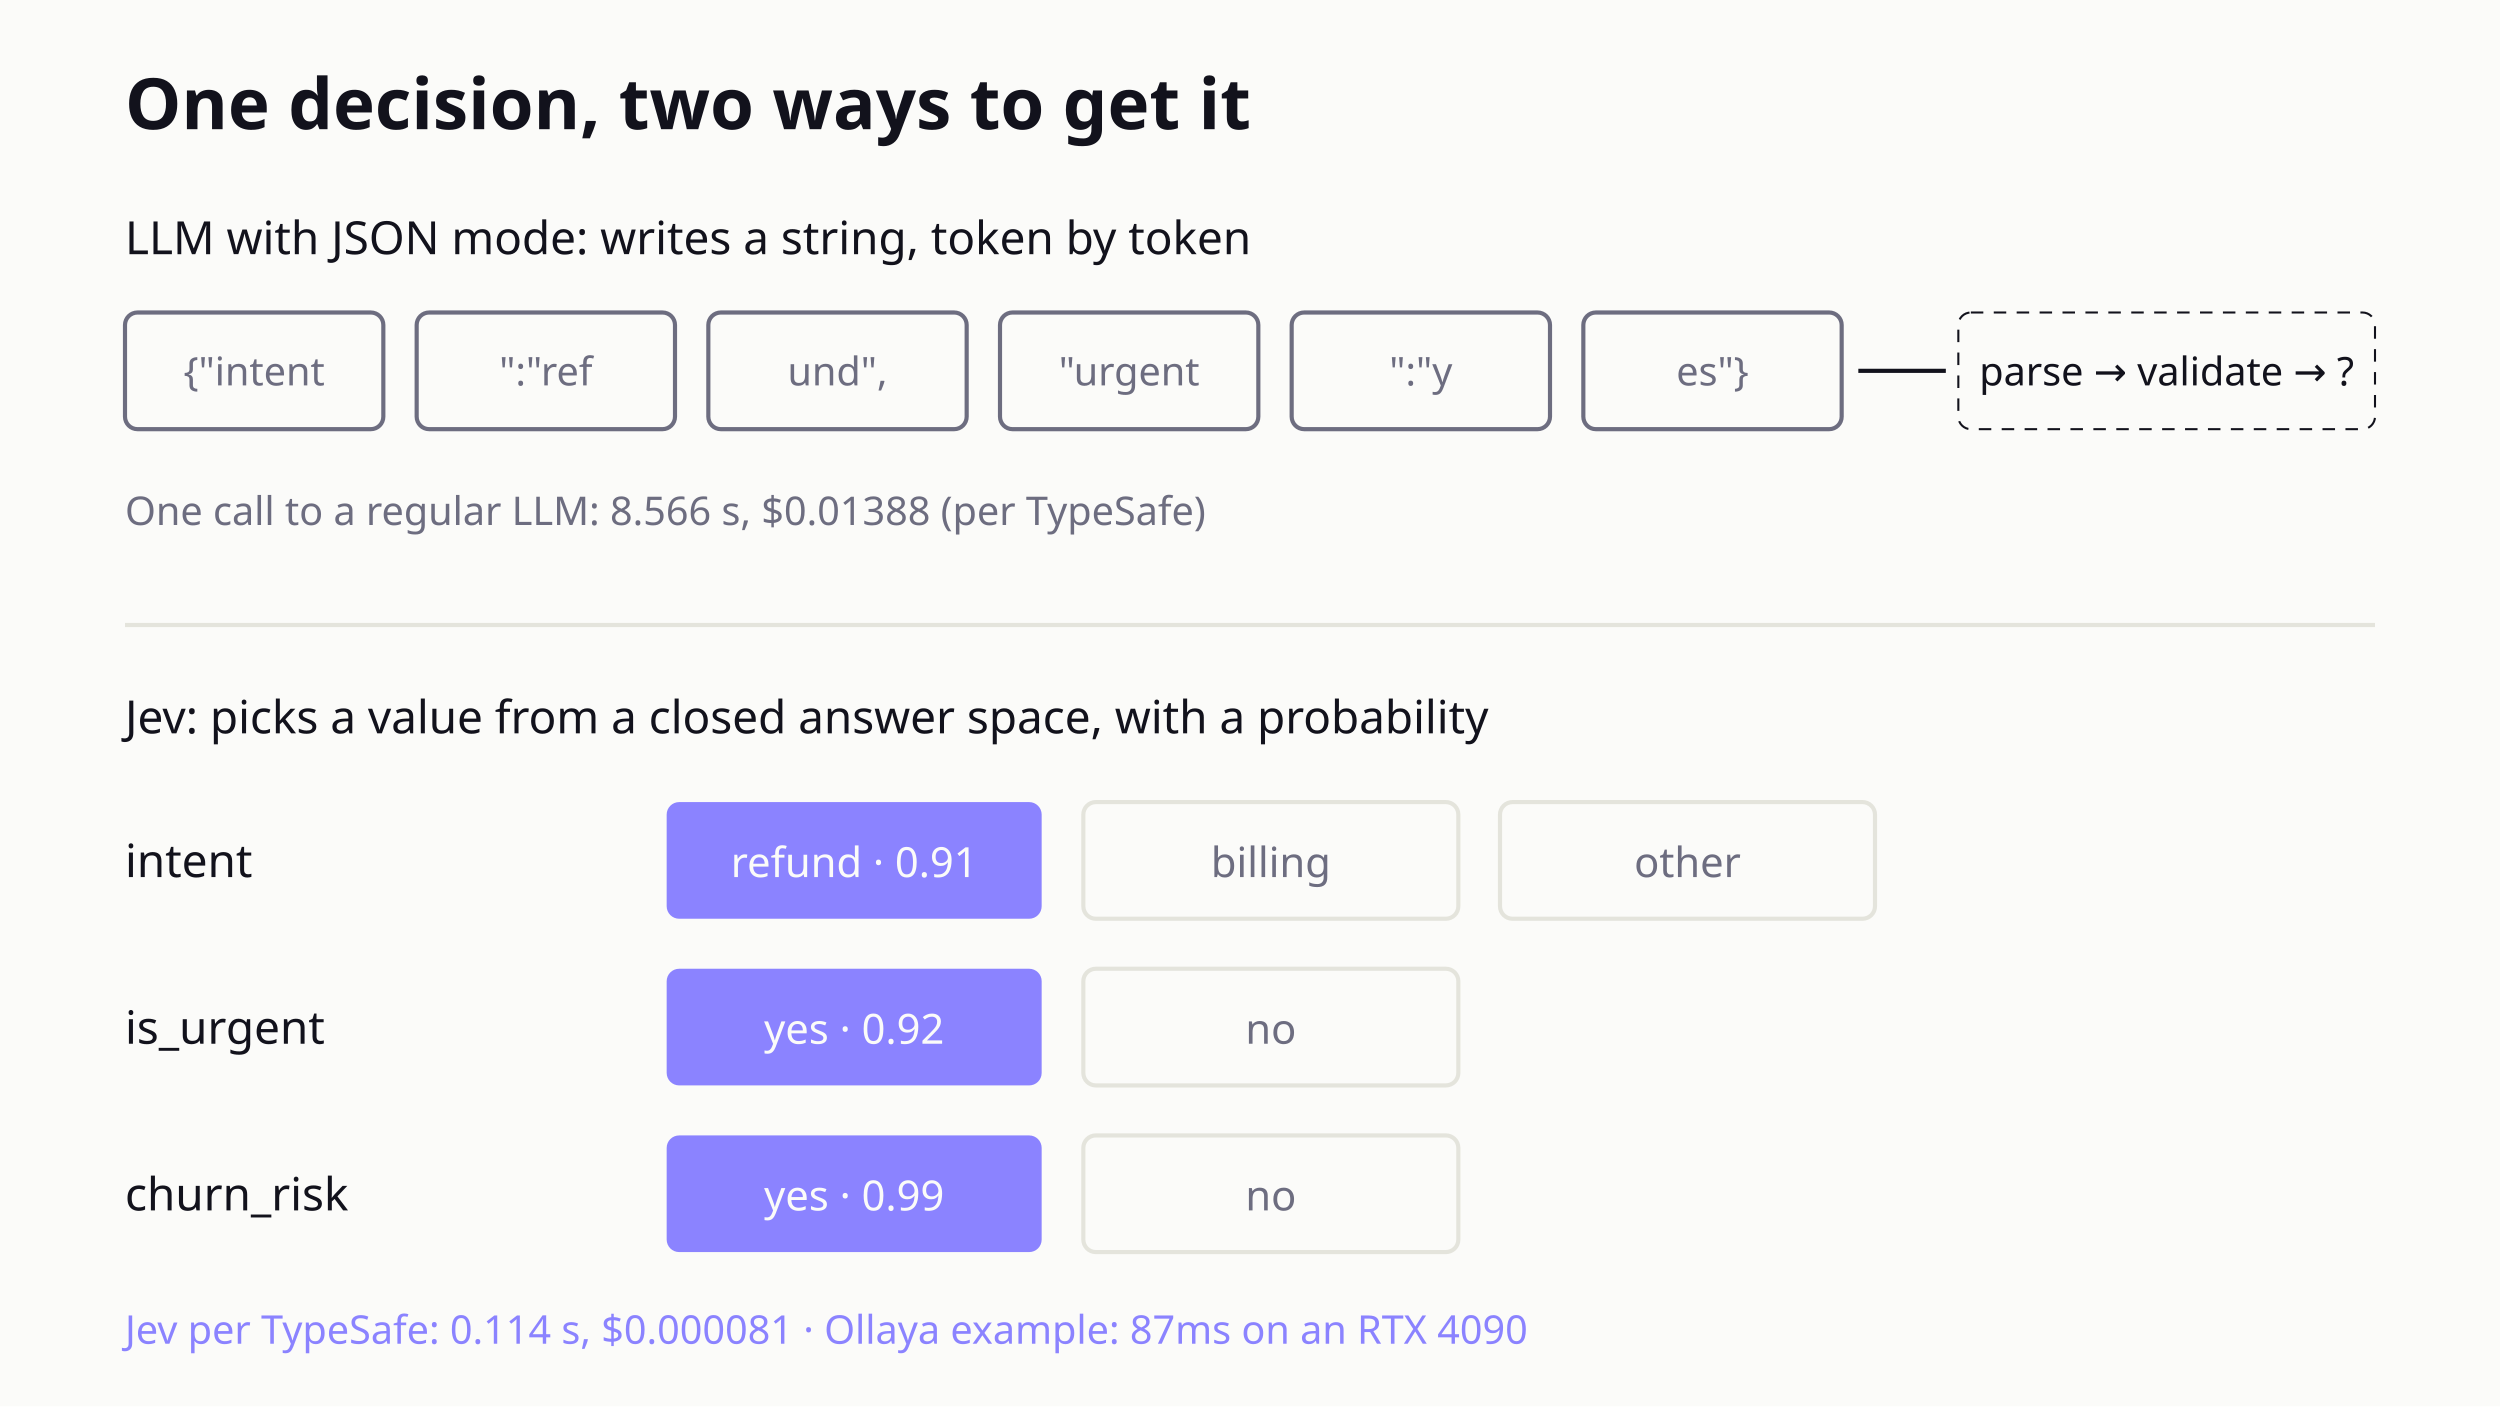
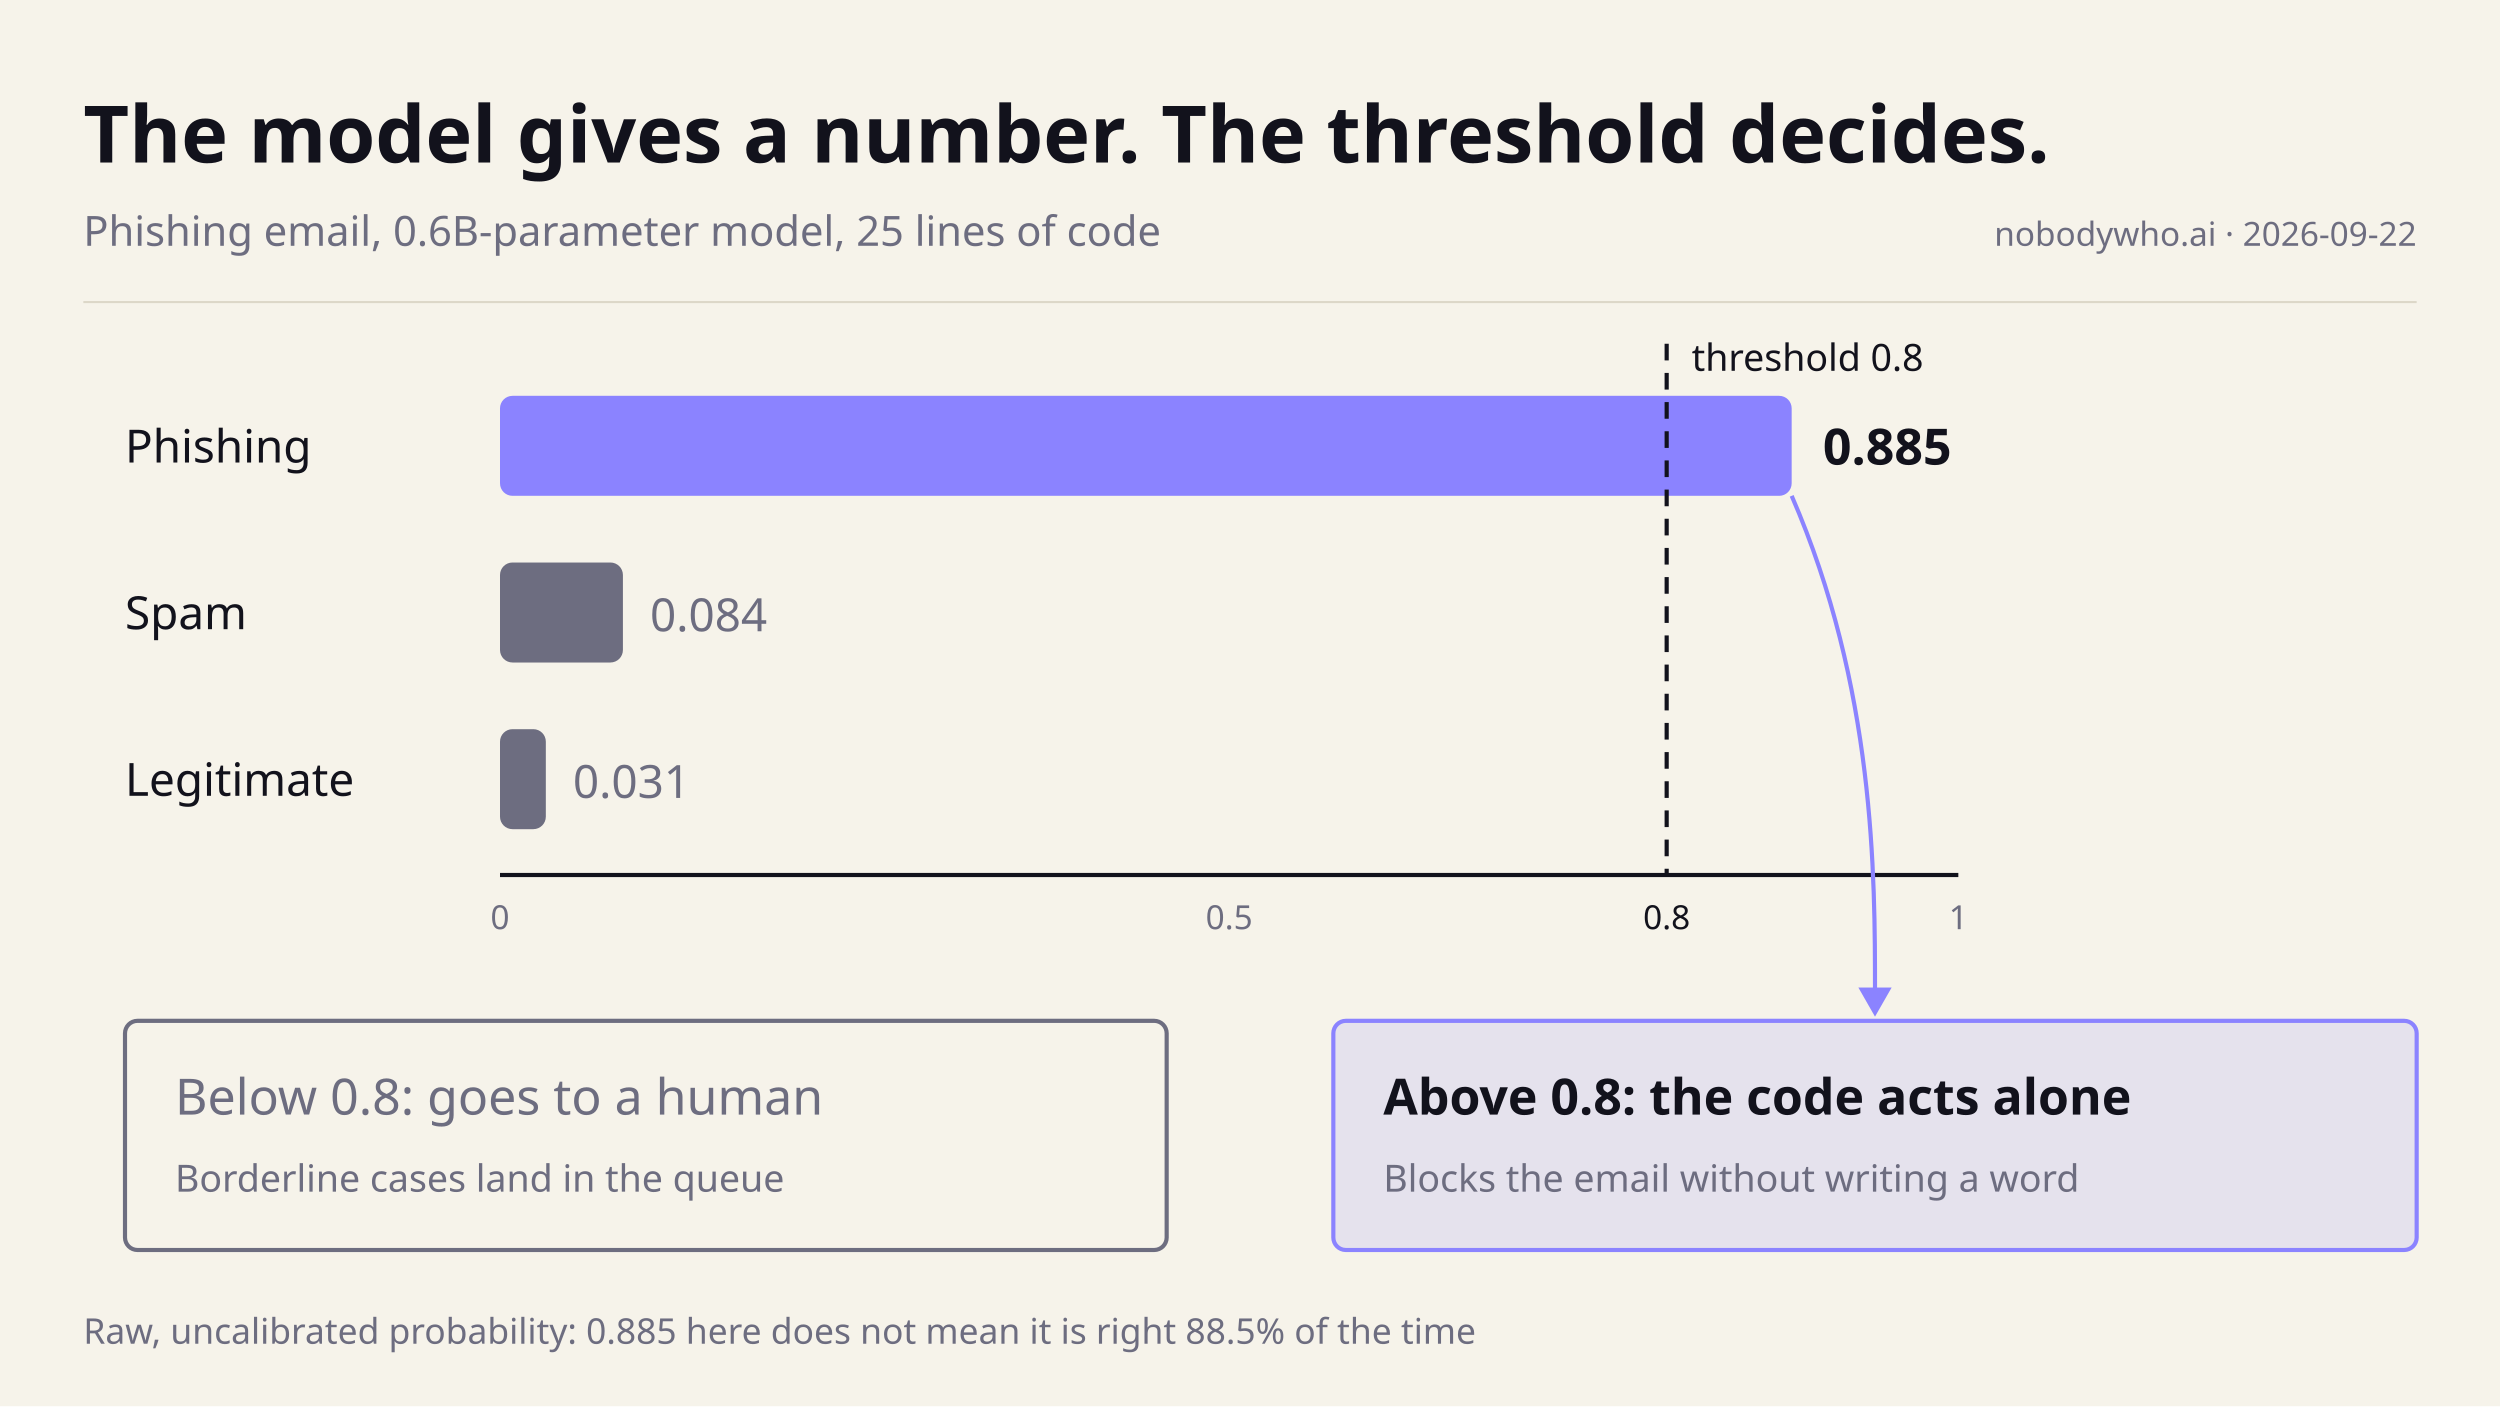
<svg xmlns="http://www.w3.org/2000/svg" viewBox="0 0 1200 675" width="1200" height="675">
-   <rect width="1200" height="675" fill="#fbfbf9" />
-   <text x="60" y="62" font-family="Frank Ruhl Libre" font-weight="700" font-size="34" fill="#12121c">One decision, two ways to get it</text>
-   <text x="60" y="122" font-family="Heebo" font-size="22" fill="#12121c">LLM with JSON mode: writes a string, token by token</text>
-   <rect x="60" y="150" width="124" height="56" rx="6" fill="none" stroke="#6d6d80" stroke-width="2" />
-   <text x="122" y="185" font-family="Heebo" font-size="19" fill="#6d6d80" text-anchor="middle">{"intent</text>
-   <rect x="200" y="150" width="124" height="56" rx="6" fill="none" stroke="#6d6d80" stroke-width="2" />
-   <text x="262" y="185" font-family="Heebo" font-size="19" fill="#6d6d80" text-anchor="middle">":"ref</text>
-   <rect x="340" y="150" width="124" height="56" rx="6" fill="none" stroke="#6d6d80" stroke-width="2" />
-   <text x="402" y="185" font-family="Heebo" font-size="19" fill="#6d6d80" text-anchor="middle">und",</text>
-   <rect x="480" y="150" width="124" height="56" rx="6" fill="none" stroke="#6d6d80" stroke-width="2" />
-   <text x="542" y="185" font-family="Heebo" font-size="19" fill="#6d6d80" text-anchor="middle">"urgent</text>
-   <rect x="620" y="150" width="124" height="56" rx="6" fill="none" stroke="#6d6d80" stroke-width="2" />
-   <text x="682" y="185" font-family="Heebo" font-size="19" fill="#6d6d80" text-anchor="middle">":"y</text>
-   <rect x="760" y="150" width="124" height="56" rx="6" fill="none" stroke="#6d6d80" stroke-width="2" />
-   <text x="822" y="185" font-family="Heebo" font-size="19" fill="#6d6d80" text-anchor="middle">es"}</text>
-   <line x1="892" y1="178" x2="934" y2="178" stroke="#12121c" stroke-width="2" />
-   <rect x="940" y="150" width="200" height="56" rx="6" fill="none" stroke="#12121c" stroke-width="1" stroke-dasharray="6 5" />
-   <text x="1040" y="185" font-family="Heebo" font-size="19" fill="#12121c" text-anchor="middle">parse → validate → ?</text>
-   <text x="60" y="252" font-family="Heebo" font-size="19" fill="#6d6d80">One call to a regular LLM: 8.566 s, $0.01388 (per TypeSafe)</text>
-   <line x1="60" y1="300" x2="1140" y2="300" stroke="#e4e4dc" stroke-width="2" />
-   <text x="60" y="352" font-family="Heebo" font-size="22" fill="#12121c">Jev: picks a value from a closed answer space, with a probability</text>
-   <text x="60" y="421" font-family="Heebo" font-size="22" fill="#12121c">intent</text>
-   <rect x="320" y="385" width="180" height="56" rx="6" fill="#8b83ff" />
-   <text x="410" y="421" font-family="Heebo" font-size="20" fill="#fbfbf9" text-anchor="middle">refund · 0.91</text>
-   <rect x="520" y="385" width="180" height="56" rx="6" fill="none" stroke="#e4e4dc" stroke-width="2" />
-   <text x="610" y="421" font-family="Heebo" font-size="20" fill="#6d6d80" text-anchor="middle">billing</text>
-   <rect x="720" y="385" width="180" height="56" rx="6" fill="none" stroke="#e4e4dc" stroke-width="2" />
-   <text x="810" y="421" font-family="Heebo" font-size="20" fill="#6d6d80" text-anchor="middle">other</text>
-   <text x="60" y="501" font-family="Heebo" font-size="22" fill="#12121c">is_urgent</text>
-   <rect x="320" y="465" width="180" height="56" rx="6" fill="#8b83ff" />
-   <text x="410" y="501" font-family="Heebo" font-size="20" fill="#fbfbf9" text-anchor="middle">yes · 0.92</text>
-   <rect x="520" y="465" width="180" height="56" rx="6" fill="none" stroke="#e4e4dc" stroke-width="2" />
-   <text x="610" y="501" font-family="Heebo" font-size="20" fill="#6d6d80" text-anchor="middle">no</text>
-   <text x="60" y="581" font-family="Heebo" font-size="22" fill="#12121c">churn_risk</text>
-   <rect x="320" y="545" width="180" height="56" rx="6" fill="#8b83ff" />
-   <text x="410" y="581" font-family="Heebo" font-size="20" fill="#fbfbf9" text-anchor="middle">yes · 0.99</text>
-   <rect x="520" y="545" width="180" height="56" rx="6" fill="none" stroke="#e4e4dc" stroke-width="2" />
-   <text x="610" y="581" font-family="Heebo" font-size="20" fill="#6d6d80" text-anchor="middle">no</text>
-   <text x="60" y="645" font-family="Heebo" font-size="19" fill="#8b83ff">Jev per TypeSafe: 0.114 s, $0.000081 · Ollaya example: 87ms on an RTX 4090</text>
+   <rect x="0" y="0" width="1200" height="675" fill="#f6f3ea" />
+   <text x="40" y="78" text-anchor="start" font-family="Frank Ruhl Libre" font-weight="700" font-size="38" fill="#12121c">The model gives a number. The threshold decides.</text>
+   <text x="40" y="118" text-anchor="start" font-family="Heebo" font-size="20" fill="#6d6d80">Phishing email, 0.6B-parameter model, 25 lines of code</text>
+   <text x="1160" y="118" text-anchor="end" font-family="Heebo" font-size="16" fill="#6d6d80">nobodywho.ai · 2026-09-22</text>
+   <line x1="40" y1="145" x2="1160" y2="145" stroke="#dcd7c8" stroke-width="1" />
+   <text x="60" y="222" text-anchor="start" font-family="Heebo" font-size="22" fill="#12121c">Phishing</text>
+   <text x="60" y="302" text-anchor="start" font-family="Heebo" font-size="22" fill="#12121c">Spam</text>
+   <text x="60" y="382" text-anchor="start" font-family="Heebo" font-size="22" fill="#12121c">Legitimate</text>
+   <rect x="240" y="190" width="620" height="48" rx="6" fill="#8b83ff" />
+   <text x="875" y="223" text-anchor="start" font-family="Heebo" font-size="24" font-weight="700" fill="#12121c">0.885</text>
+   <rect x="240" y="270" width="59" height="48" rx="6" fill="#6d6d80" />
+   <text x="312" y="303" text-anchor="start" font-family="Heebo" font-size="22" fill="#6d6d80">0.084</text>
+   <rect x="240" y="350" width="22" height="48" rx="6" fill="#6d6d80" />
+   <text x="275" y="383" text-anchor="start" font-family="Heebo" font-size="22" fill="#6d6d80">0.031</text>
+   <line x1="240" y1="420" x2="940" y2="420" stroke="#12121c" stroke-width="2" />
+   <text x="240" y="446" text-anchor="middle" font-family="Heebo" font-size="16" fill="#6d6d80">0</text>
+   <text x="590" y="446" text-anchor="middle" font-family="Heebo" font-size="16" fill="#6d6d80">0.5</text>
+   <text x="800" y="446" text-anchor="middle" font-family="Heebo" font-size="16" fill="#12121c">0.8</text>
+   <text x="940" y="446" text-anchor="middle" font-family="Heebo" font-size="16" fill="#6d6d80">1</text>
+   <line x1="800" y1="165" x2="800" y2="420" stroke="#12121c" stroke-width="2" stroke-dasharray="8 6" />
+   <text x="812" y="178" text-anchor="start" font-family="Heebo" font-size="18" fill="#12121c">threshold 0.8</text>
+   <rect x="60" y="490" width="500" height="110" rx="6" fill="none" stroke="#6d6d80" stroke-width="2" />
+   <text x="84" y="535" text-anchor="start" font-family="Heebo" font-size="24" fill="#6d6d80">Below 0.8: goes to a human</text>
+   <text x="84" y="572" text-anchor="start" font-family="Heebo" font-size="18" fill="#6d6d80">Borderline cases land in the queue</text>
+   <rect x="640" y="490" width="520" height="110" rx="6" fill="#8b83ff" fill-opacity="0.15" stroke="#8b83ff" stroke-width="2" />
+   <text x="664" y="535" text-anchor="start" font-family="Heebo" font-size="24" font-weight="700" fill="#12121c">Above 0.8: the code acts alone</text>
+   <text x="664" y="572" text-anchor="start" font-family="Heebo" font-size="18" fill="#6d6d80">Blocks the email without writing a word</text>
+   <path d="M 860 238 C 900 330 900 420 900 476" fill="none" stroke="#8b83ff" stroke-width="2" />
+   <polygon points="892,474 908,474 900,488" fill="#8b83ff" />
+   <text x="40" y="645" text-anchor="start" font-family="Heebo" font-size="17" fill="#6d6d80">Raw, uncalibrated probability: 0.885 here does not mean it is right 88.5% of the time</text>
</svg>
